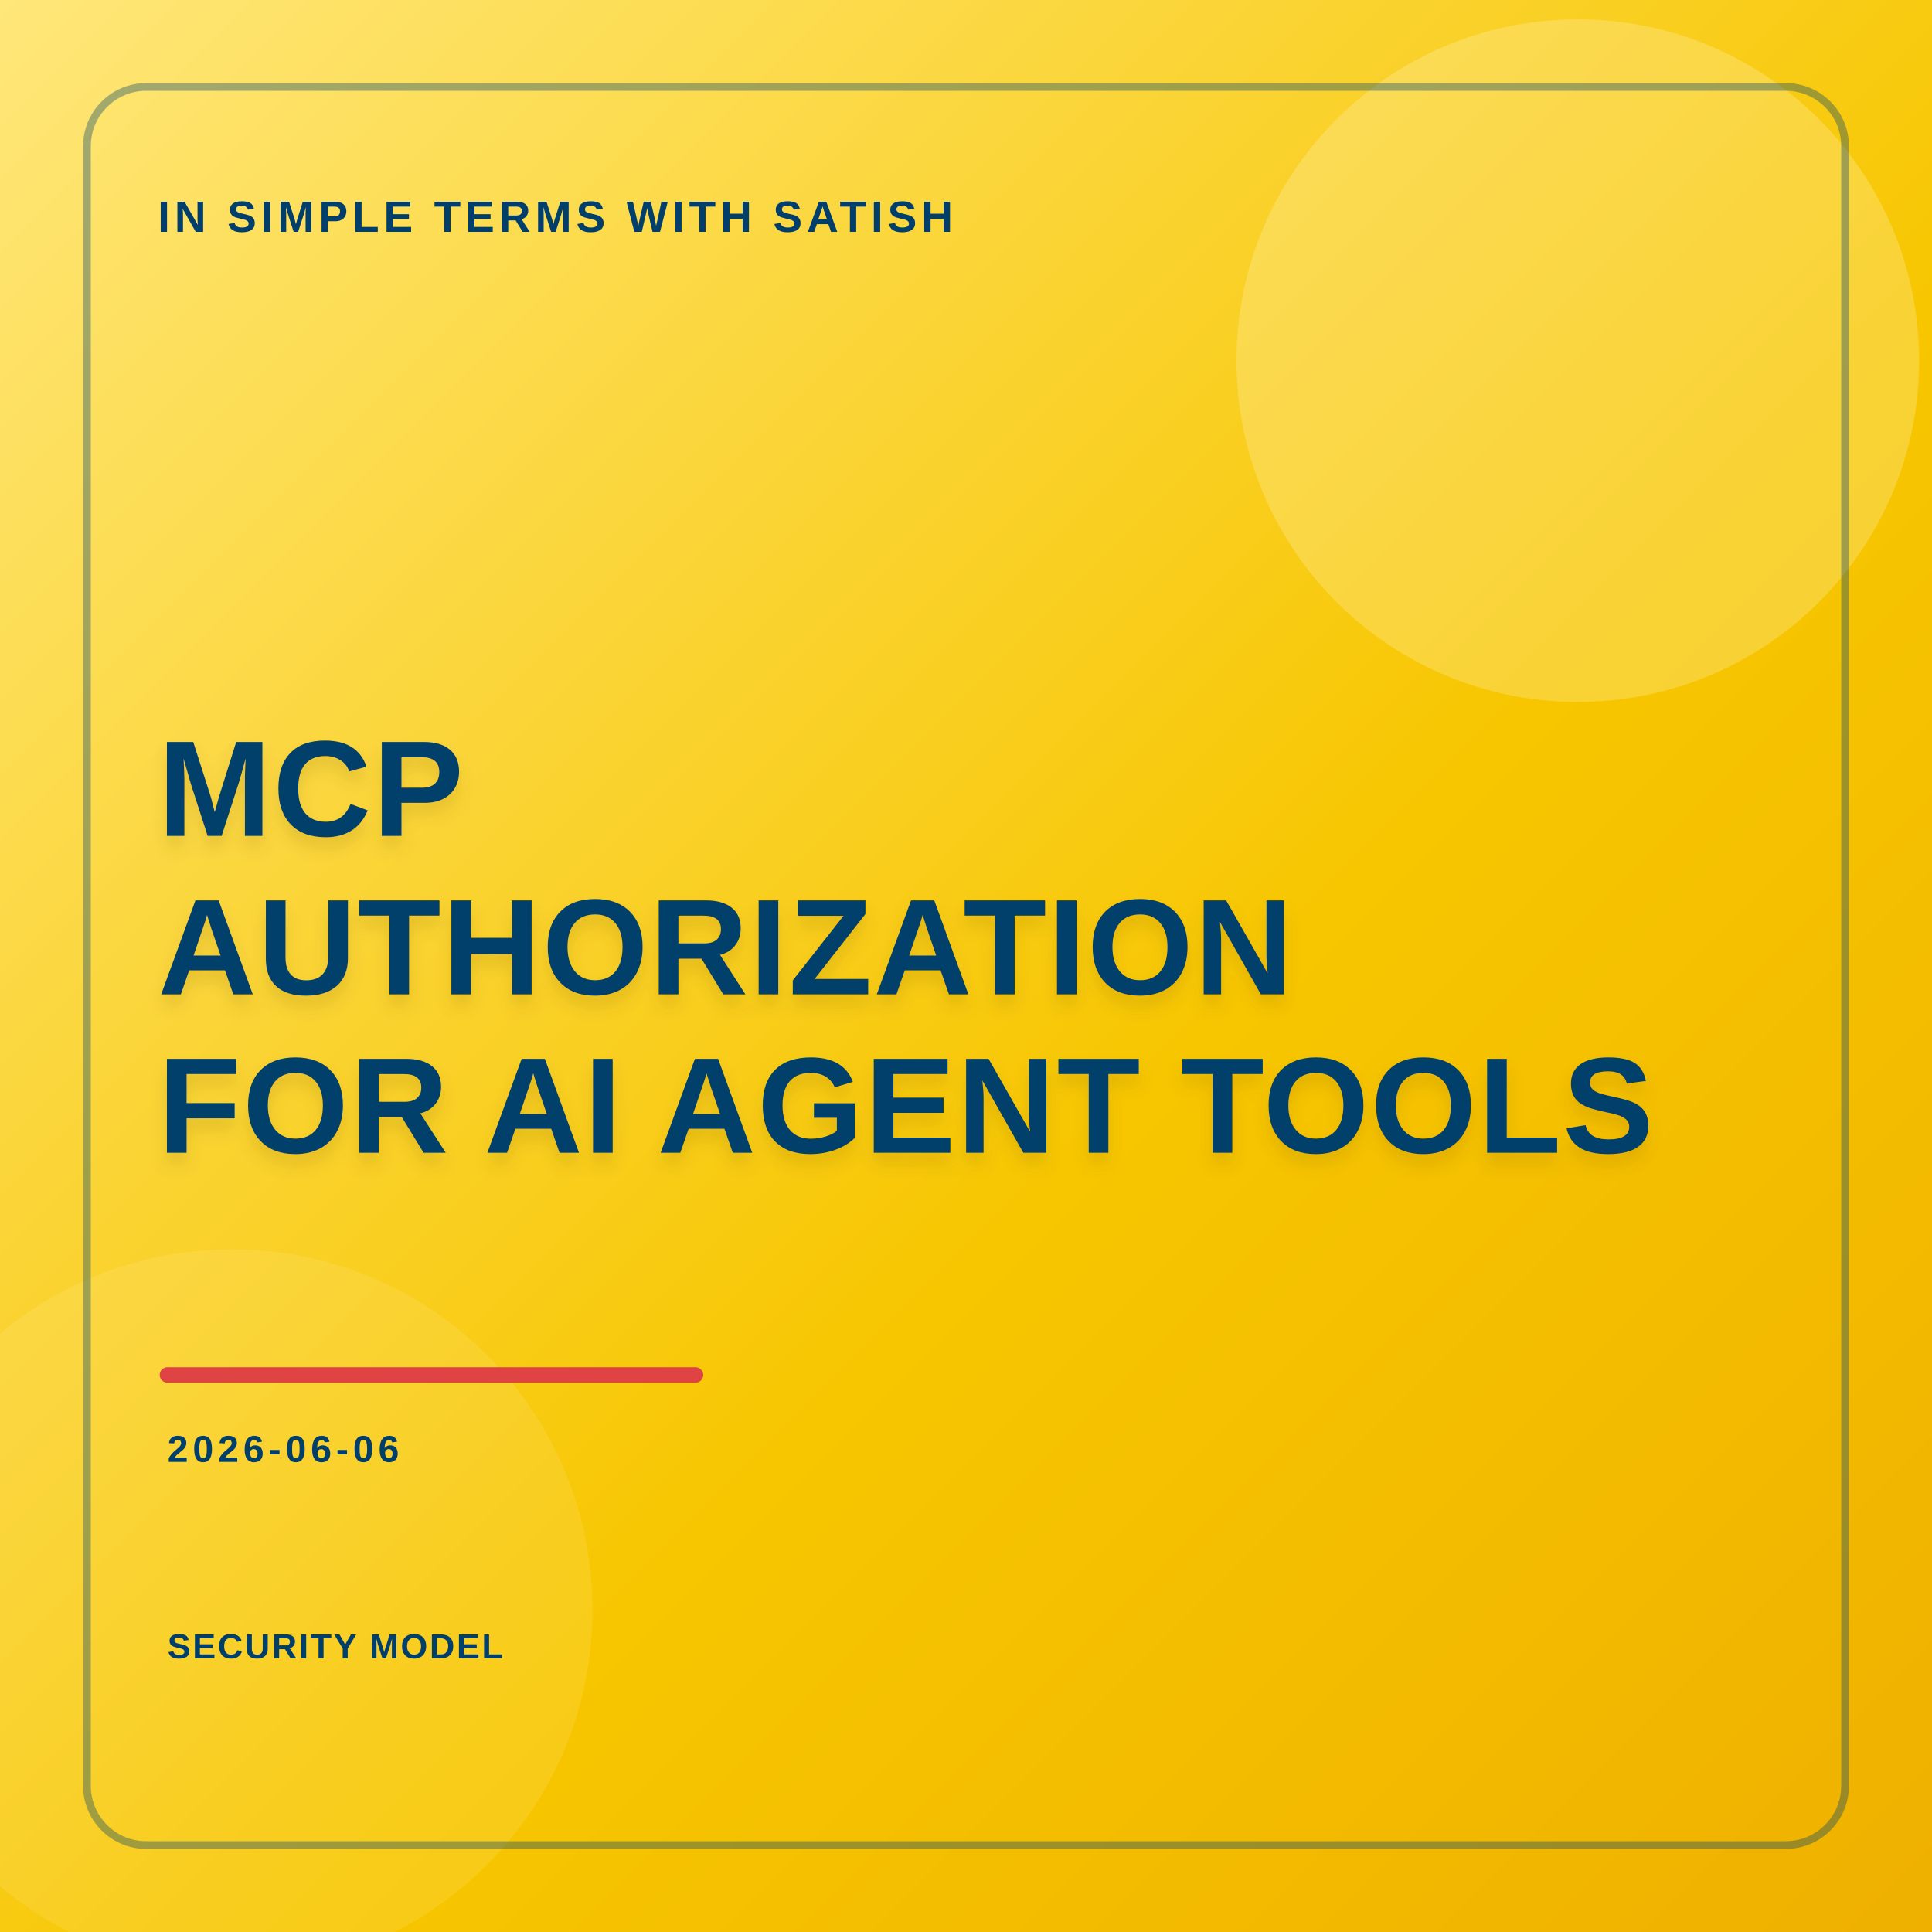
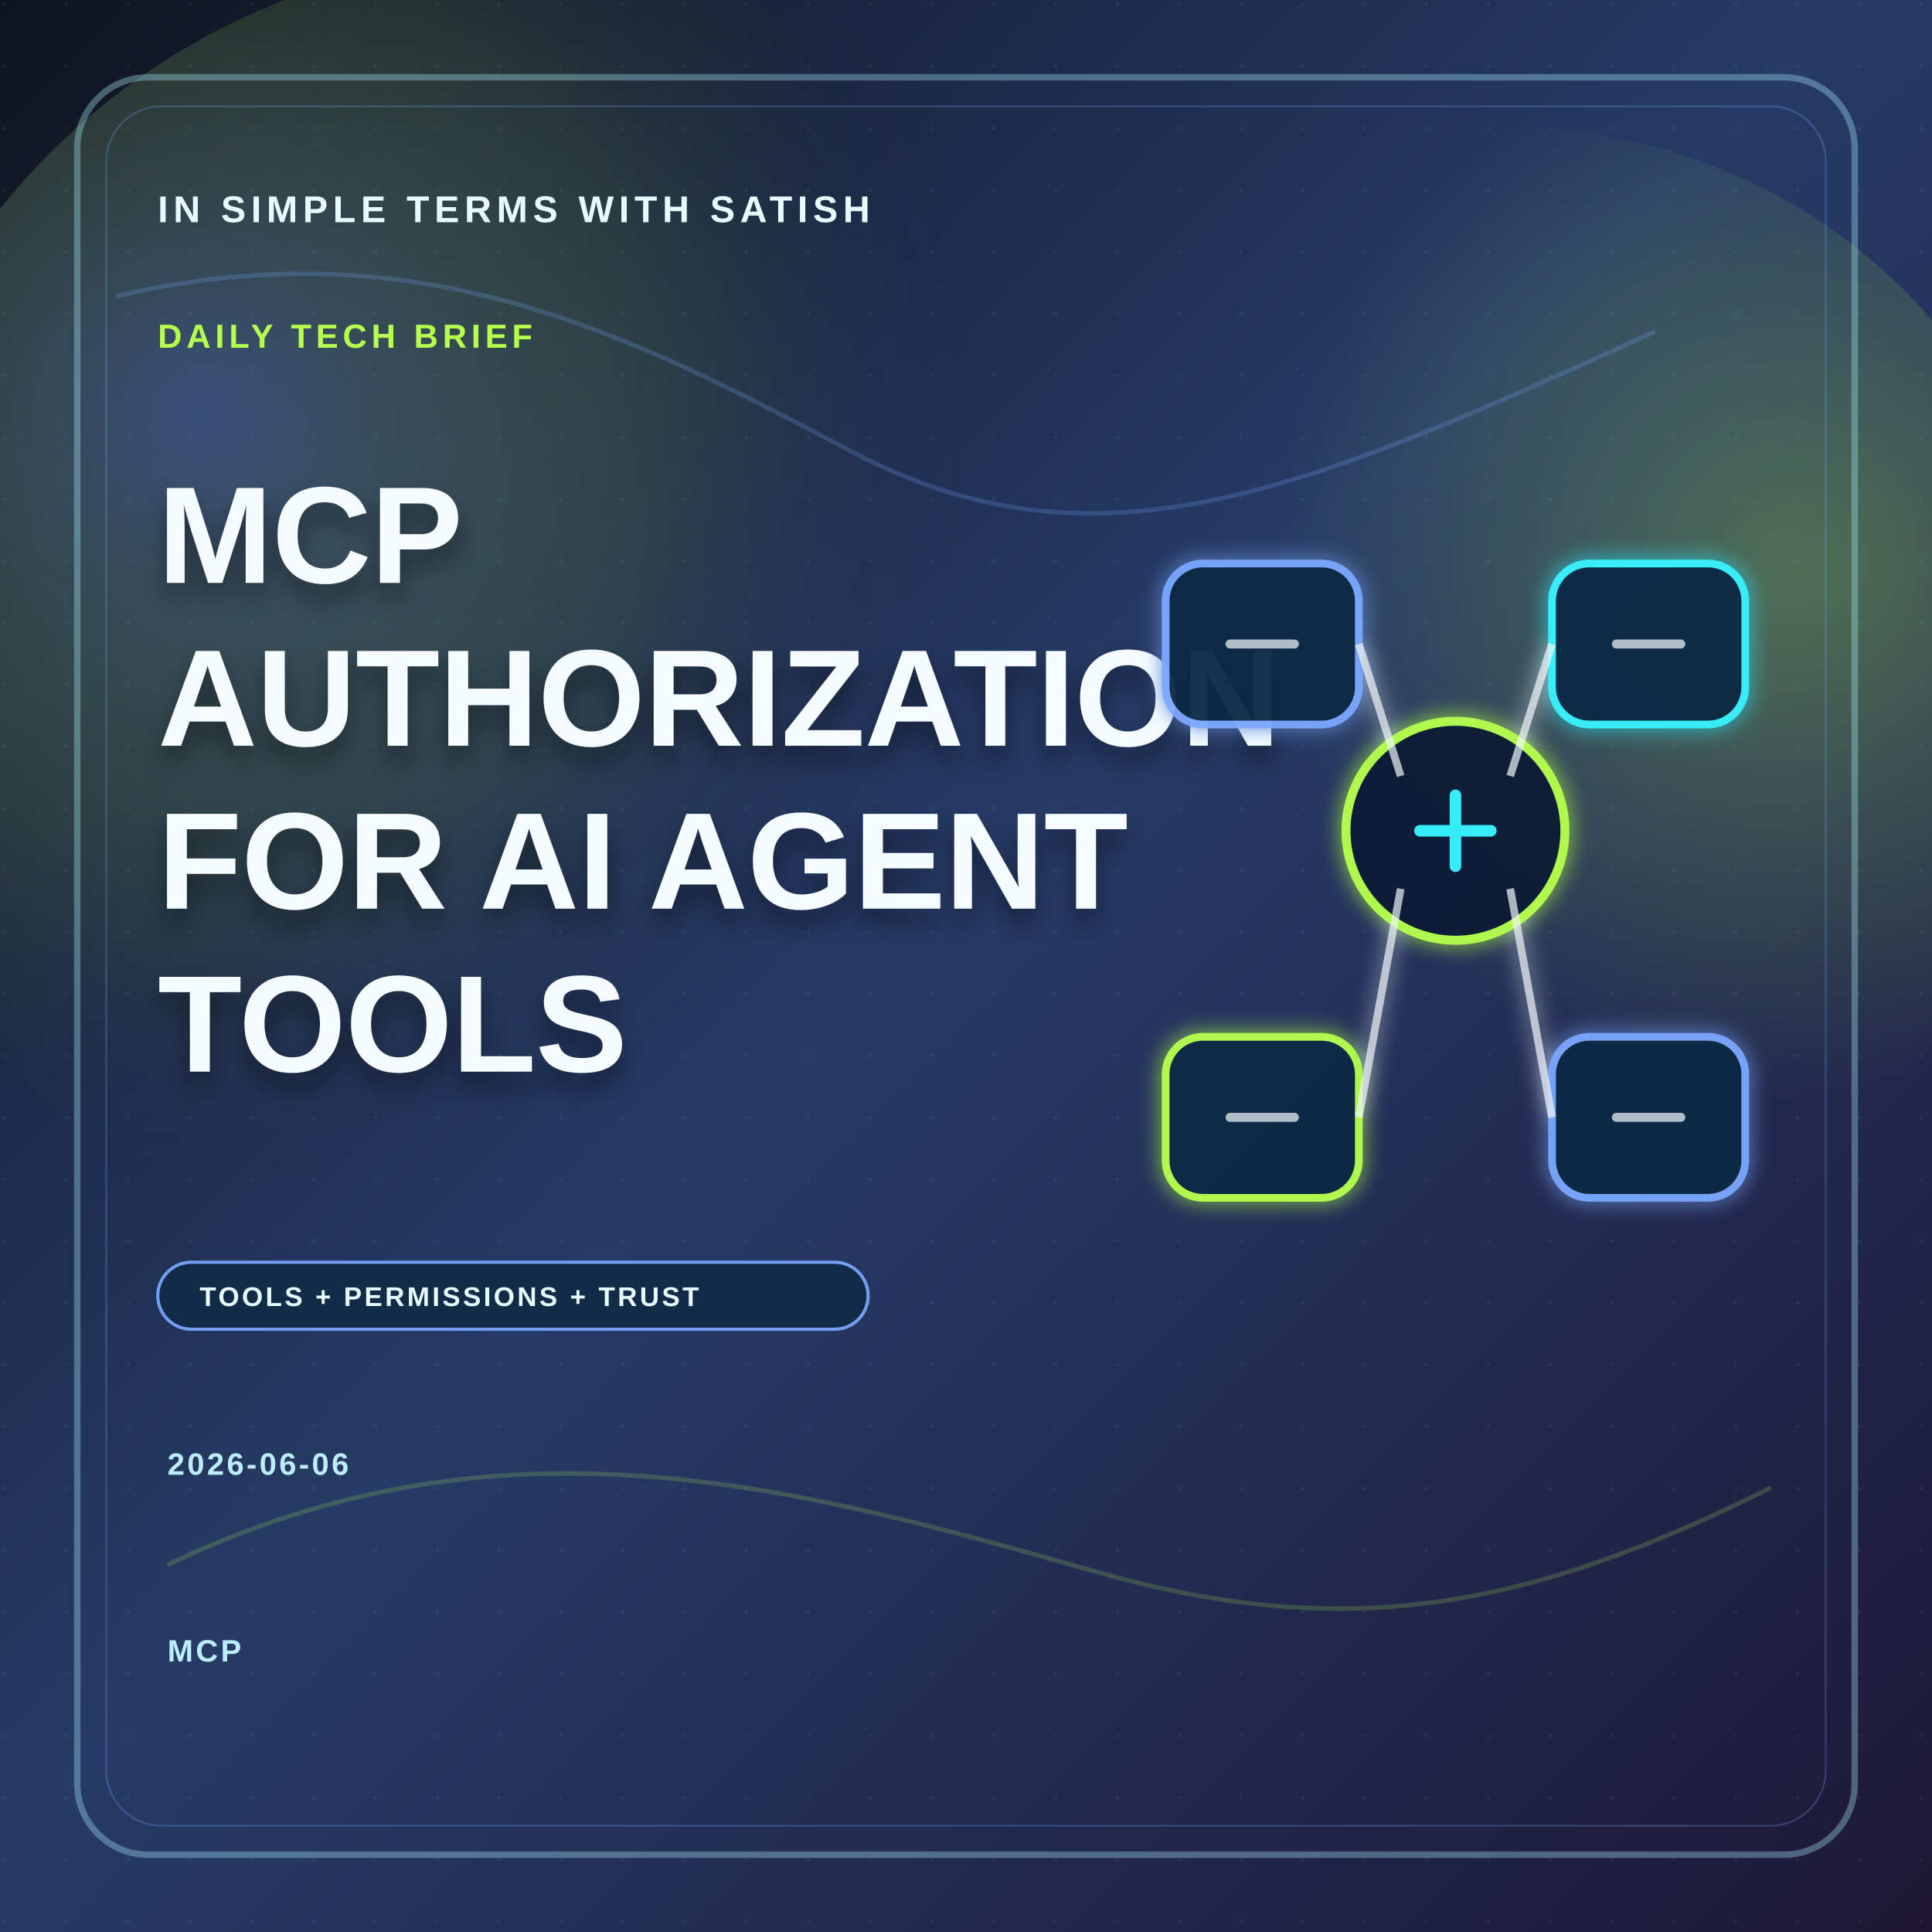
<svg xmlns="http://www.w3.org/2000/svg" width="3000" height="3000" viewBox="0 0 3000 3000">
  <defs>
-     <linearGradient id="paper" x1="0%" y1="0%" x2="100%" y2="100%">
-       <stop offset="0%" stop-color="#FFE77A" />
-       <stop offset="58%" stop-color="#F7C600" />
-       <stop offset="100%" stop-color="#EFB000" />
+     <linearGradient id="bg" x1="0%" y1="0%" x2="100%" y2="100%">
+       <stop offset="0%" stop-color="#10131F" />
+       <stop offset="48%" stop-color="#263B67" />
+       <stop offset="100%" stop-color="#1E1735" />
    </linearGradient>
-     <filter id="shadow" x="-10%" y="-10%" width="120%" height="140%">
-       <feDropShadow dx="0" dy="18" stdDeviation="12" flood-color="#6D4E00" flood-opacity="0.15" />
+     <radialGradient id="leftGlow" cx="26%" cy="34%" r="58%">
+       <stop offset="0%" stop-color="#7AA7FF" stop-opacity="0.34" />
+       <stop offset="58%" stop-color="#B6FF4D" stop-opacity="0.10" />
+       <stop offset="100%" stop-color="#10131F" stop-opacity="0" />
+     </radialGradient>
+     <radialGradient id="rightGlow" cx="76%" cy="40%" r="48%">
+       <stop offset="0%" stop-color="#B6FF4D" stop-opacity="0.30" />
+       <stop offset="100%" stop-color="#B6FF4D" stop-opacity="0" />
+     </radialGradient>
+     <linearGradient id="rule" x1="0%" y1="0%" x2="100%" y2="0%">
+       <stop offset="0%" stop-color="#7AA7FF" />
+       <stop offset="55%" stop-color="#B6FF4D" />
+       <stop offset="100%" stop-color="#38F2FF" />
+     </linearGradient>
+     <filter id="deepShadow" x="-20%" y="-20%" width="140%" height="150%">
+       <feDropShadow dx="0" dy="24" stdDeviation="20" flood-color="#000000" flood-opacity="0.40" />
    </filter>
+     <filter id="softGlow" x="-40%" y="-40%" width="180%" height="180%">
+       <feGaussianBlur stdDeviation="16" result="blur" />
+       <feMerge>
+         <feMergeNode in="blur" />
+         <feMergeNode in="SourceGraphic" />
+       </feMerge>
+     </filter>
+     <pattern id="dotGrid" width="96" height="96" patternUnits="userSpaceOnUse">
+       <circle cx="7" cy="7" r="3" fill="#BFEFFF" opacity="0.12" />
+     </pattern>
    <style>
-       .brand { font-family: "Avenir Next", "Helvetica Neue", Arial, sans-serif; font-size: 68px; font-weight: 900; letter-spacing: 7px; fill: #003F6B; }
-       .title { font-family: "Avenir Next Condensed", "Avenir Next", "Helvetica Neue", Arial, sans-serif; font-size: 212px; font-weight: 900; letter-spacing: 2px; fill: #003F6B; }
-       .date { font-family: "Avenir Next", "Helvetica Neue", Arial, sans-serif; font-size: 58px; font-weight: 900; letter-spacing: 7px; fill: #003F6B; }
-       .small { font-family: "Avenir Next", "Helvetica Neue", Arial, sans-serif; font-size: 54px; font-weight: 900; letter-spacing: 3px; fill: #003F6B; }
+       .brand { font-family: "Avenir Next", "Helvetica Neue", Arial, sans-serif; font-size: 58px; font-weight: 900; letter-spacing: 8px; fill: #E8FBFF; }
+       .eyebrow { font-family: "Avenir Next", "Helvetica Neue", Arial, sans-serif; font-size: 52px; font-weight: 900; letter-spacing: 7px; fill: #B6FF4D; }
+       .title { font-family: "Avenir Next Condensed", "Avenir Next", "Helvetica Neue", Arial, sans-serif; font-size: 214px; font-weight: 950; letter-spacing: -1px; fill: #F6FCFF; }
+       .small { font-family: "Avenir Next", "Helvetica Neue", Arial, sans-serif; font-size: 48px; font-weight: 900; letter-spacing: 4px; fill: #BDEEFF; }
+       .label { font-family: "Avenir Next", "Helvetica Neue", Arial, sans-serif; font-size: 42px; font-weight: 900; letter-spacing: 4px; fill: #E8FBFF; }
+       .micro { font-family: "Avenir Next", "Helvetica Neue", Arial, sans-serif; font-size: 34px; font-weight: 800; letter-spacing: 3px; fill: #B8D9E8; }
    </style>
  </defs>
-   <rect width="3000" height="3000" fill="url(#paper)" />
-   <circle cx="2450" cy="560" r="530" fill="#FFF6CF" opacity="0.25" />
-   <circle cx="360" cy="2500" r="560" fill="#FFF6CF" opacity="0.12" />
-   <rect x="135" y="135" width="2730" height="2730" rx="92" fill="none" stroke="#003F6B" stroke-width="12" opacity="0.36" />
-   <text x="245" y="360" class="brand">IN SIMPLE TERMS WITH SATISH</text>
-   <g filter="url(#shadow)">
-     <text x="245" y="1298" class="title">MCP</text>
-     <text x="245" y="1544" class="title">AUTHORIZATION</text>
-     <text x="245" y="1790" class="title">FOR AI AGENT TOOLS</text>
+   <rect width="3000" height="3000" fill="url(#bg)" />
+   <rect width="3000" height="3000" fill="url(#dotGrid)" opacity="0.48" />
+   <circle cx="820" cy="980" r="1050" fill="url(#leftGlow)" />
+   <circle cx="2350" cy="1060" r="860" fill="url(#rightGlow)" />
+   <path d="M180 460 C650 350 980 520 1320 700 C1705 904 2030 760 2570 515" fill="none" stroke="#7AA7FF" stroke-width="7" opacity="0.22" />
+   <path d="M260 2430 C780 2180 1240 2310 1700 2440 C2080 2548 2360 2505 2750 2310" fill="none" stroke="#B6FF4D" stroke-width="7" opacity="0.18" />
+   <rect x="120" y="120" width="2760" height="2760" rx="110" fill="none" stroke="#AEEFFF" stroke-width="10" opacity="0.34" />
+   <rect x="165" y="165" width="2670" height="2670" rx="86" fill="none" stroke="#7AA7FF" stroke-width="3" opacity="0.24" />
+   <text x="245" y="345" class="brand">IN SIMPLE TERMS WITH SATISH</text>
+   <text x="245" y="540" class="eyebrow">DAILY TECH BRIEF</text>
+   <g filter="url(#deepShadow)">
+     <text x="245" y="905" class="title">MCP</text>
+     <text x="245" y="1158" class="title">AUTHORIZATION</text>
+     <text x="245" y="1411" class="title">FOR AI AGENT</text>
+     <text x="245" y="1664" class="title">TOOLS</text>
  </g>
-   <path d="M260 2135 H1080" stroke="#E04343" stroke-width="24" stroke-linecap="round" />
-   <text x="260" y="2270" class="date">2026-06-06</text>
-   <text x="260" y="2575" class="small">SECURITY MODEL</text>
+   <g filter="url(#softGlow)" opacity="0.96">
+     <g>
+       <circle cx="2260" cy="1290" r="170" fill="#081E34" stroke="#B6FF4D" stroke-width="14" />
+       <rect x="1810" y="875" width="300" height="250" rx="58" fill="#102A44" stroke="#7AA7FF" stroke-width="12" />
+       <rect x="2410" y="875" width="300" height="250" rx="58" fill="#102A44" stroke="#38F2FF" stroke-width="12" />
+       <rect x="1810" y="1610" width="300" height="250" rx="58" fill="#102A44" stroke="#B6FF4D" stroke-width="12" />
+       <rect x="2410" y="1610" width="300" height="250" rx="58" fill="#102A44" stroke="#7AA7FF" stroke-width="12" />
+       <path d="M2110 1000 L2175 1205 M2410 1000 L2345 1205 M2110 1735 L2175 1380 M2410 1735 L2345 1380" fill="none" stroke="#F6FCFF" stroke-width="12" opacity="0.70" />
+       <path d="M2205 1290 H2315 M2260 1235 V1345" stroke="#38F2FF" stroke-width="18" stroke-linecap="round" />
+       <path d="M1910 1000 H2010 M2510 1000 H2610 M1910 1735 H2010 M2510 1735 H2610" stroke="#F6FCFF" stroke-width="14" stroke-linecap="round" opacity="0.72" />
+     </g>
+   </g>
+   <g>
+     <rect x="245" y="1960" width="1103" height="104" rx="52" fill="#102A44" stroke="#7AA7FF" stroke-width="5" opacity="0.92" />
+     <text x="310" y="2028" class="label">TOOLS + PERMISSIONS + TRUST</text>
+     <path d="M260 2145 H1075" stroke="url(#rule)" stroke-width="22" stroke-linecap="round" />
+     <text x="260" y="2290" class="small">2026-06-06</text>
+     <text x="260" y="2580" class="small">MCP</text>
+   </g>
</svg>
